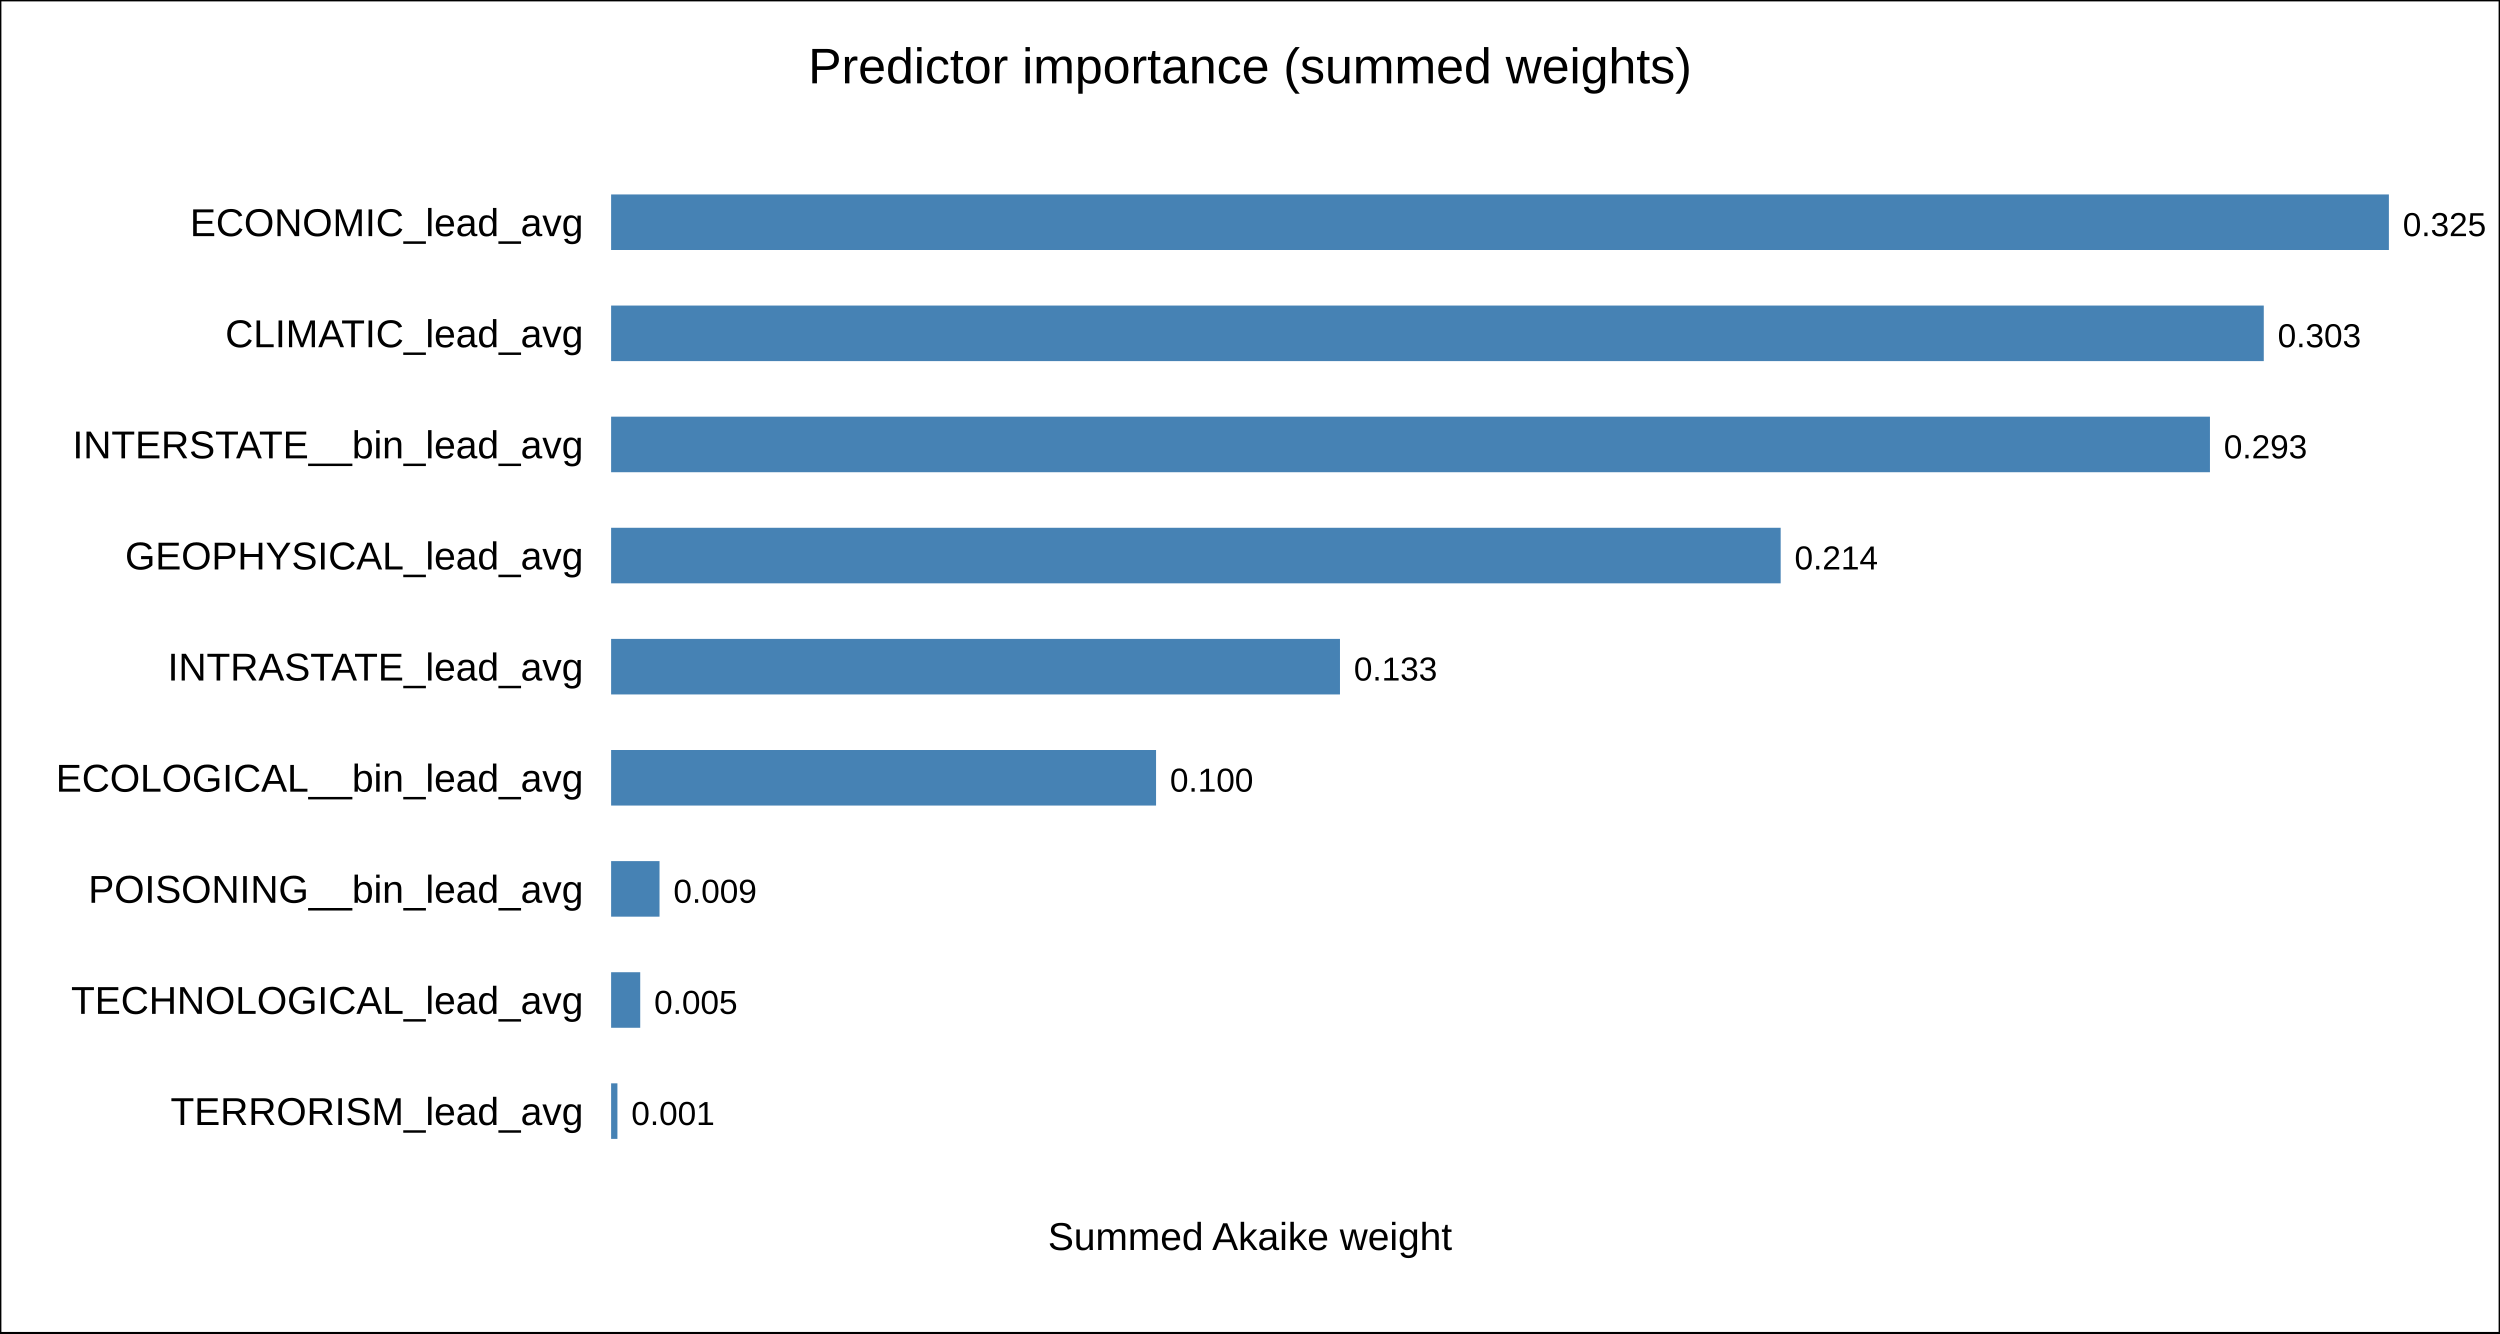
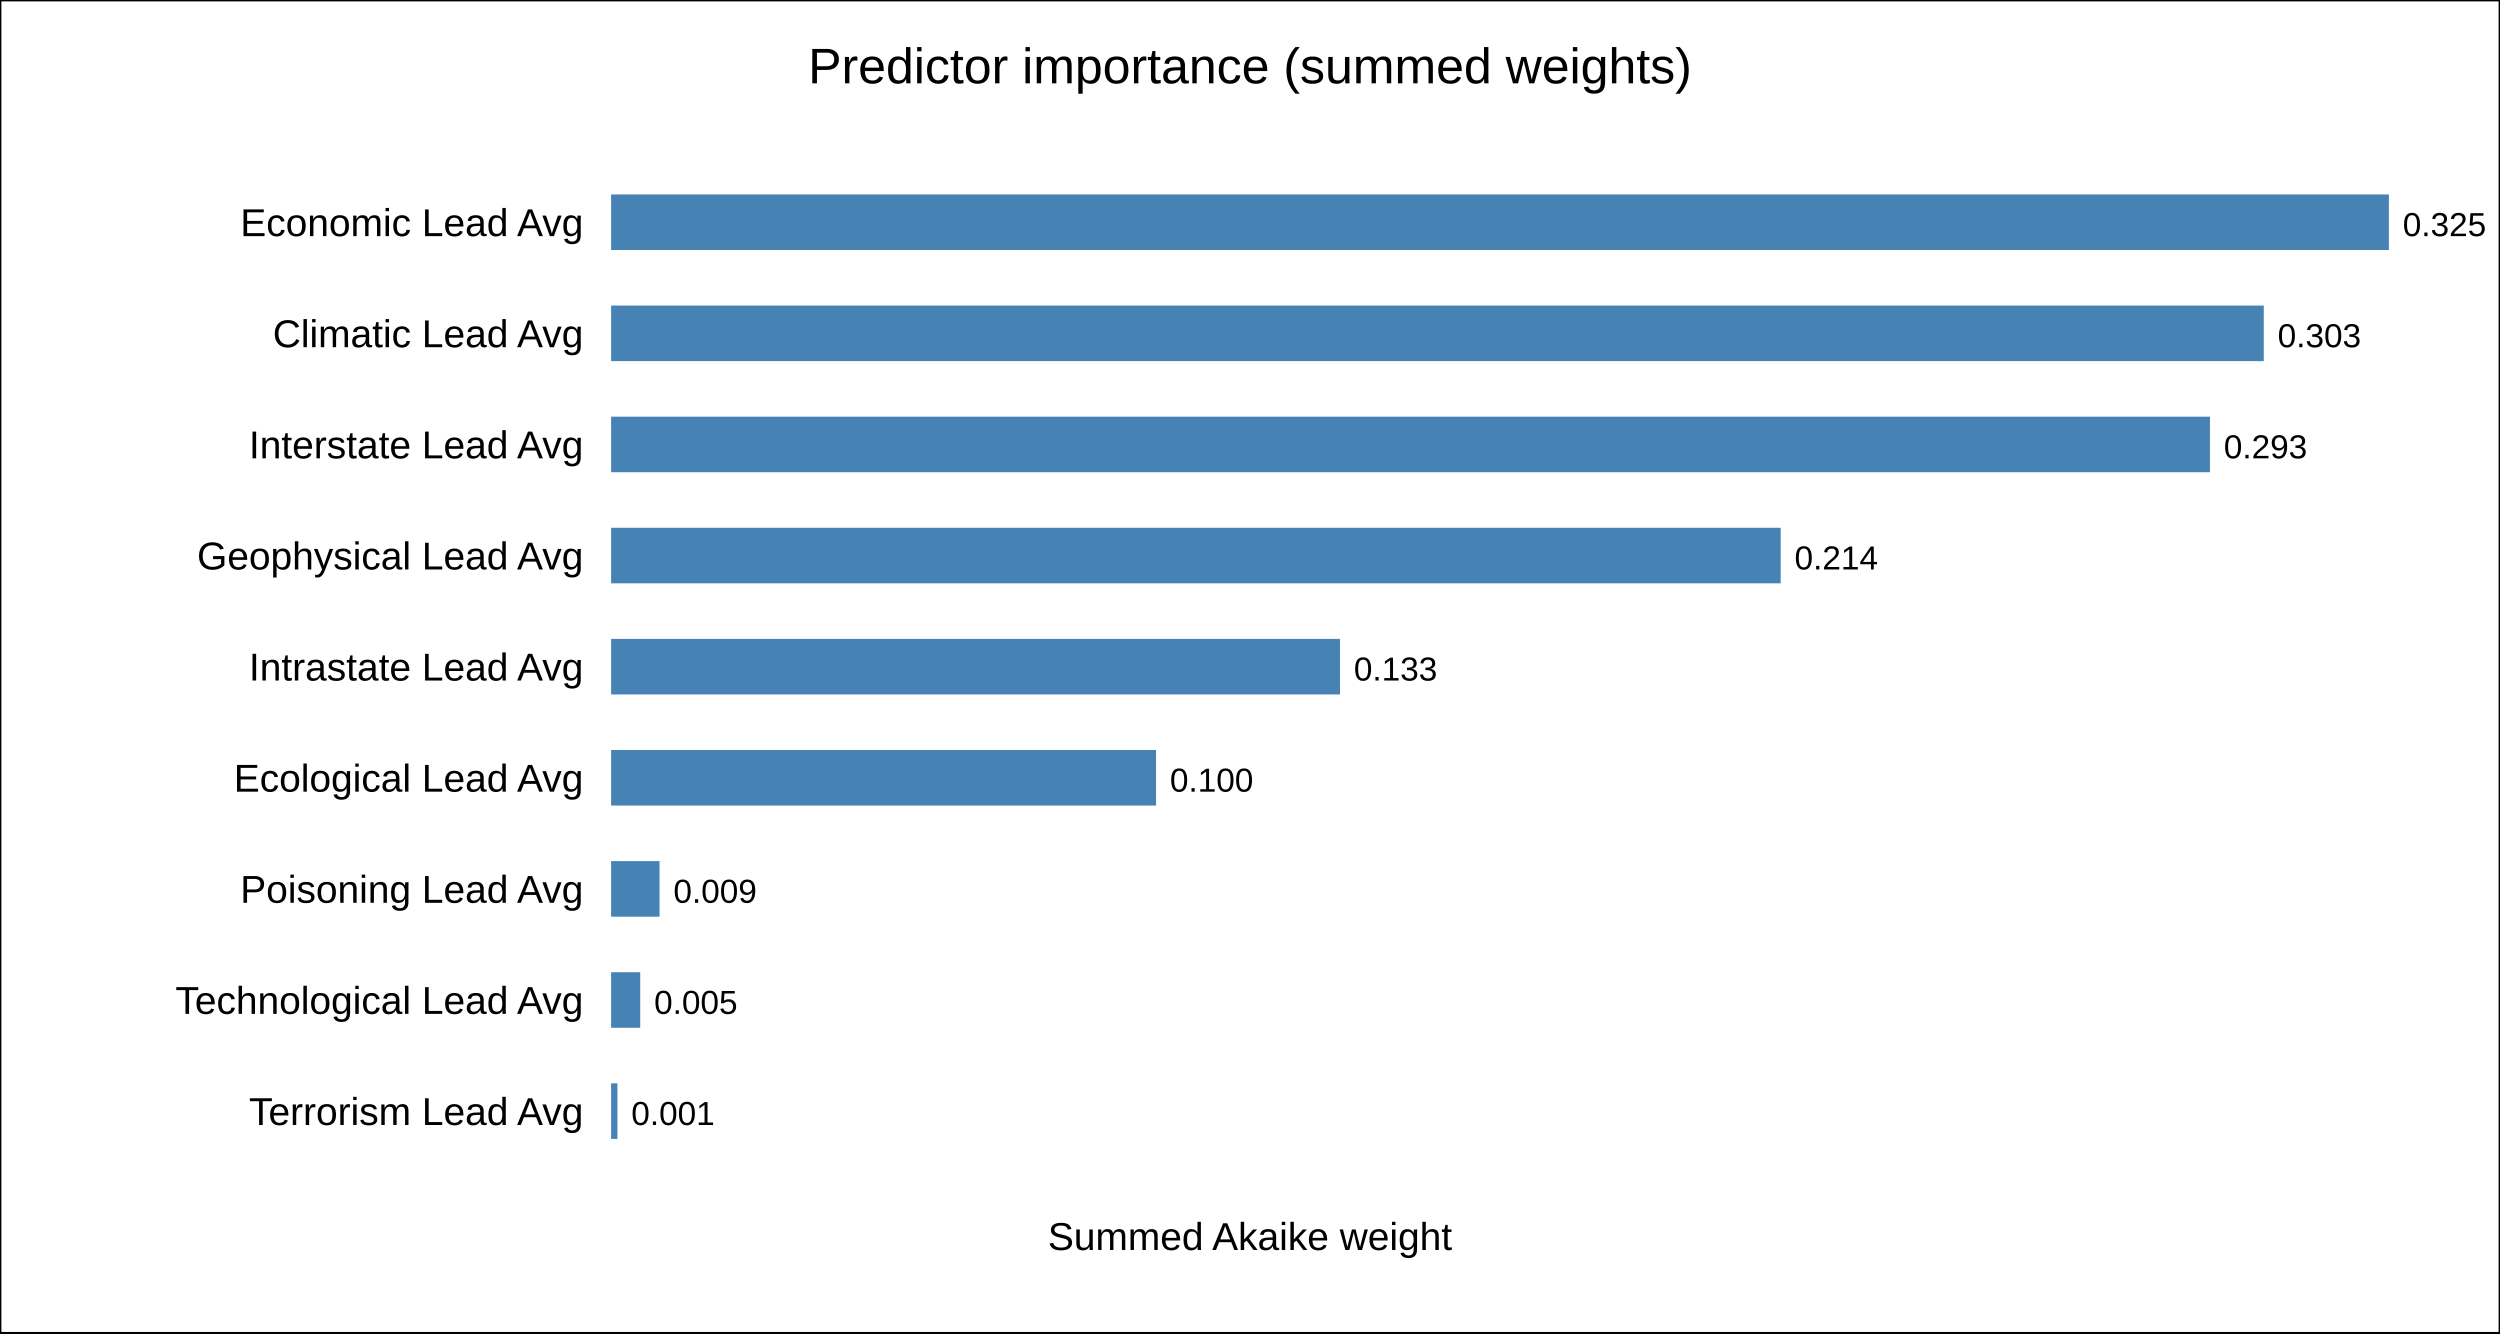
<svg xmlns="http://www.w3.org/2000/svg" width="900" height="480">
  <style>
        text { font-family: Arial, sans-serif; }
    </style>
  <rect x="0" y="0" width="900" height="480" fill="white" stroke="black" stroke-width="1" />
  <text x="450.0" y="30.0" text-anchor="middle" font-size="18">Predictor importance (summed weights)</text>
  <text x="450.0" y="450.0" text-anchor="middle" font-size="14">Summed Akaike weight</text>
-   <text x="210" y="85" text-anchor="end" font-size="14">ECONOMIC_lead_avg</text>
+   <text x="210" y="85" text-anchor="end" font-size="14">Economic Lead Avg</text>
  <rect x="220" y="70" width="640.00" height="20" fill="#4682b4" />
  <text x="865.0" y="85" font-size="12">0.325</text>
-   <text x="210" y="125" text-anchor="end" font-size="14">CLIMATIC_lead_avg</text>
+   <text x="210" y="125" text-anchor="end" font-size="14">Climatic Lead Avg</text>
  <rect x="220" y="110" width="594.96" height="20" fill="#4682b4" />
  <text x="819.963" y="125" font-size="12">0.303</text>
-   <text x="210" y="165" text-anchor="end" font-size="14">INTERSTATE__bin_lead_avg</text>
+   <text x="210" y="165" text-anchor="end" font-size="14">Interstate Lead Avg</text>
  <rect x="220" y="150" width="575.58" height="20" fill="#4682b4" />
  <text x="800.576" y="165" font-size="12">0.293</text>
-   <text x="210" y="205" text-anchor="end" font-size="14">GEOPHYSICAL_lead_avg</text>
+   <text x="210" y="205" text-anchor="end" font-size="14">Geophysical Lead Avg</text>
  <rect x="220" y="190" width="421.04" height="20" fill="#4682b4" />
  <text x="646.037" y="205" font-size="12">0.214</text>
-   <text x="210" y="245" text-anchor="end" font-size="14">INTRASTATE_lead_avg</text>
+   <text x="210" y="245" text-anchor="end" font-size="14">Intrastate Lead Avg</text>
  <rect x="220" y="230" width="262.39" height="20" fill="#4682b4" />
  <text x="487.394" y="245" font-size="12">0.133</text>
-   <text x="210" y="285" text-anchor="end" font-size="14">ECOLOGICAL__bin_lead_avg</text>
+   <text x="210" y="285" text-anchor="end" font-size="14">Ecological Lead Avg</text>
  <rect x="220" y="270" width="196.18" height="20" fill="#4682b4" />
  <text x="421.175" y="285" font-size="12">0.100</text>
-   <text x="210" y="325" text-anchor="end" font-size="14">POISONING__bin_lead_avg</text>
+   <text x="210" y="325" text-anchor="end" font-size="14">Poisoning Lead Avg</text>
  <rect x="220" y="310" width="17.43" height="20" fill="#4682b4" />
  <text x="242.428" y="325" font-size="12">0.009</text>
-   <text x="210" y="365" text-anchor="end" font-size="14">TECHNOLOGICAL_lead_avg</text>
+   <text x="210" y="365" text-anchor="end" font-size="14">Technological Lead Avg</text>
  <rect x="220" y="350" width="10.48" height="20" fill="#4682b4" />
  <text x="235.485" y="365" font-size="12">0.005</text>
-   <text x="210" y="405" text-anchor="end" font-size="14">TERRORISM_lead_avg</text>
+   <text x="210" y="405" text-anchor="end" font-size="14">Terrorism Lead Avg</text>
  <rect x="220" y="390" width="2.27" height="20" fill="#4682b4" />
  <text x="227.271" y="405" font-size="12">0.001</text>
</svg>
